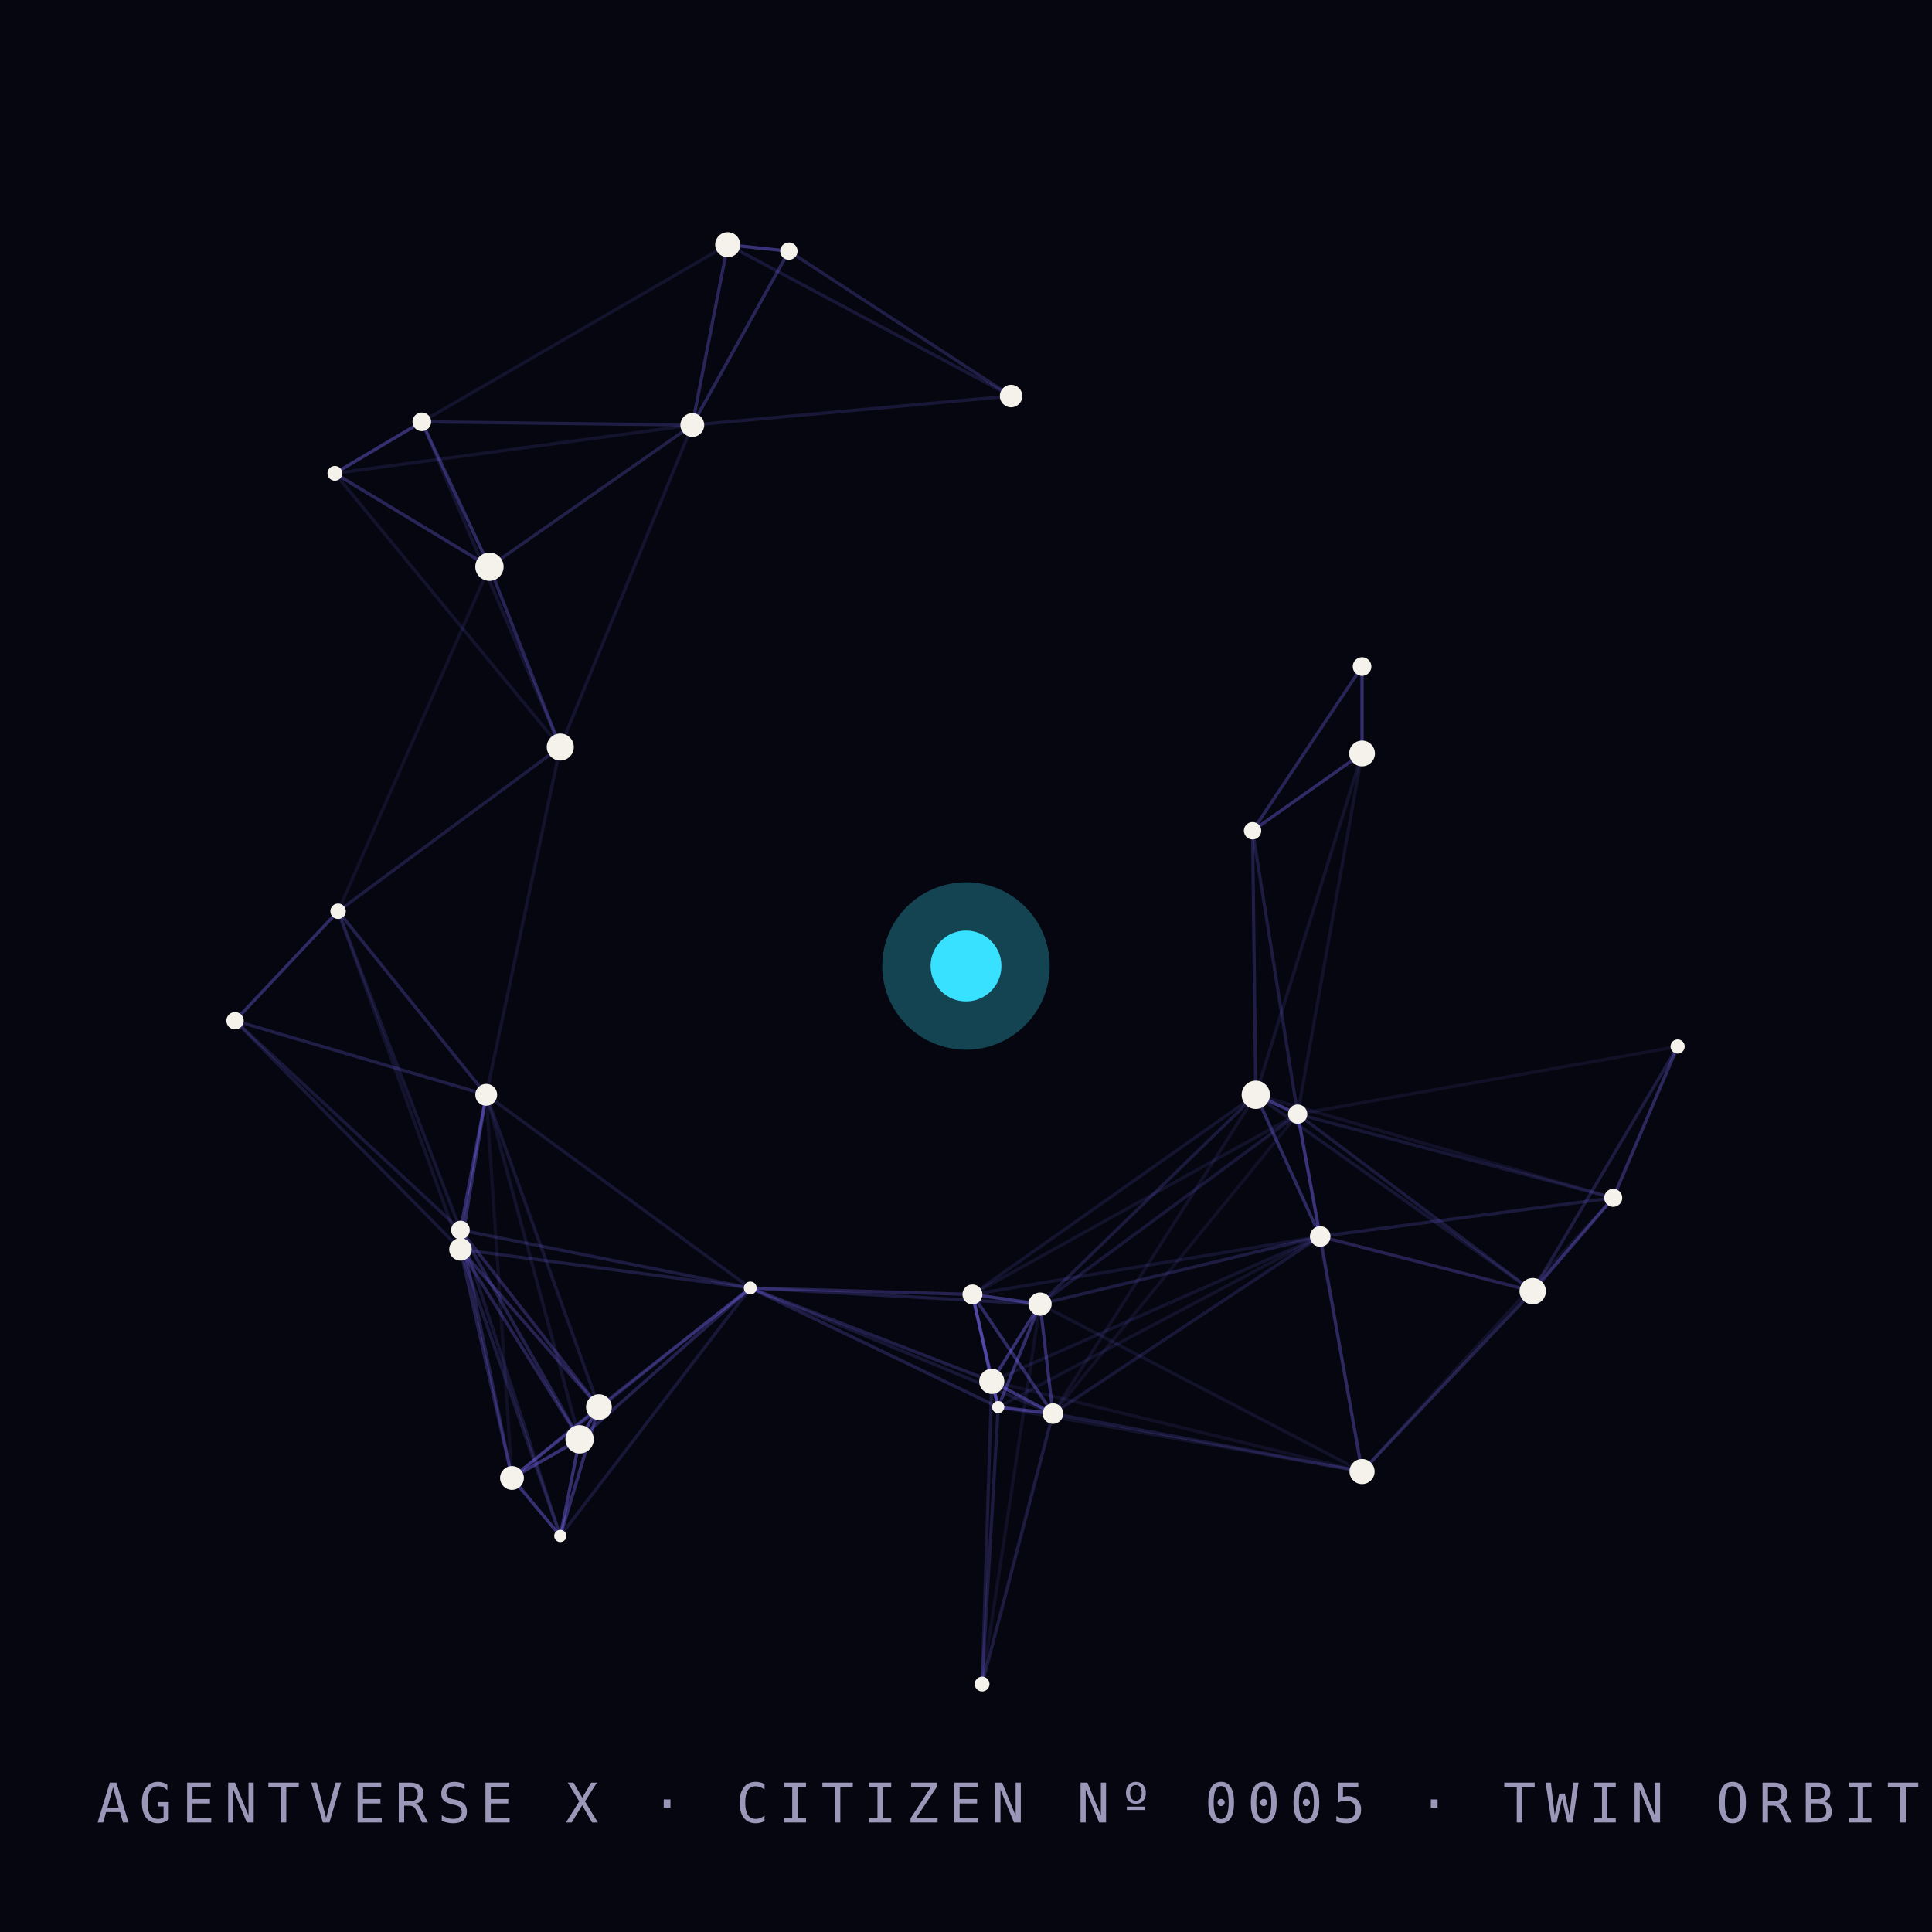
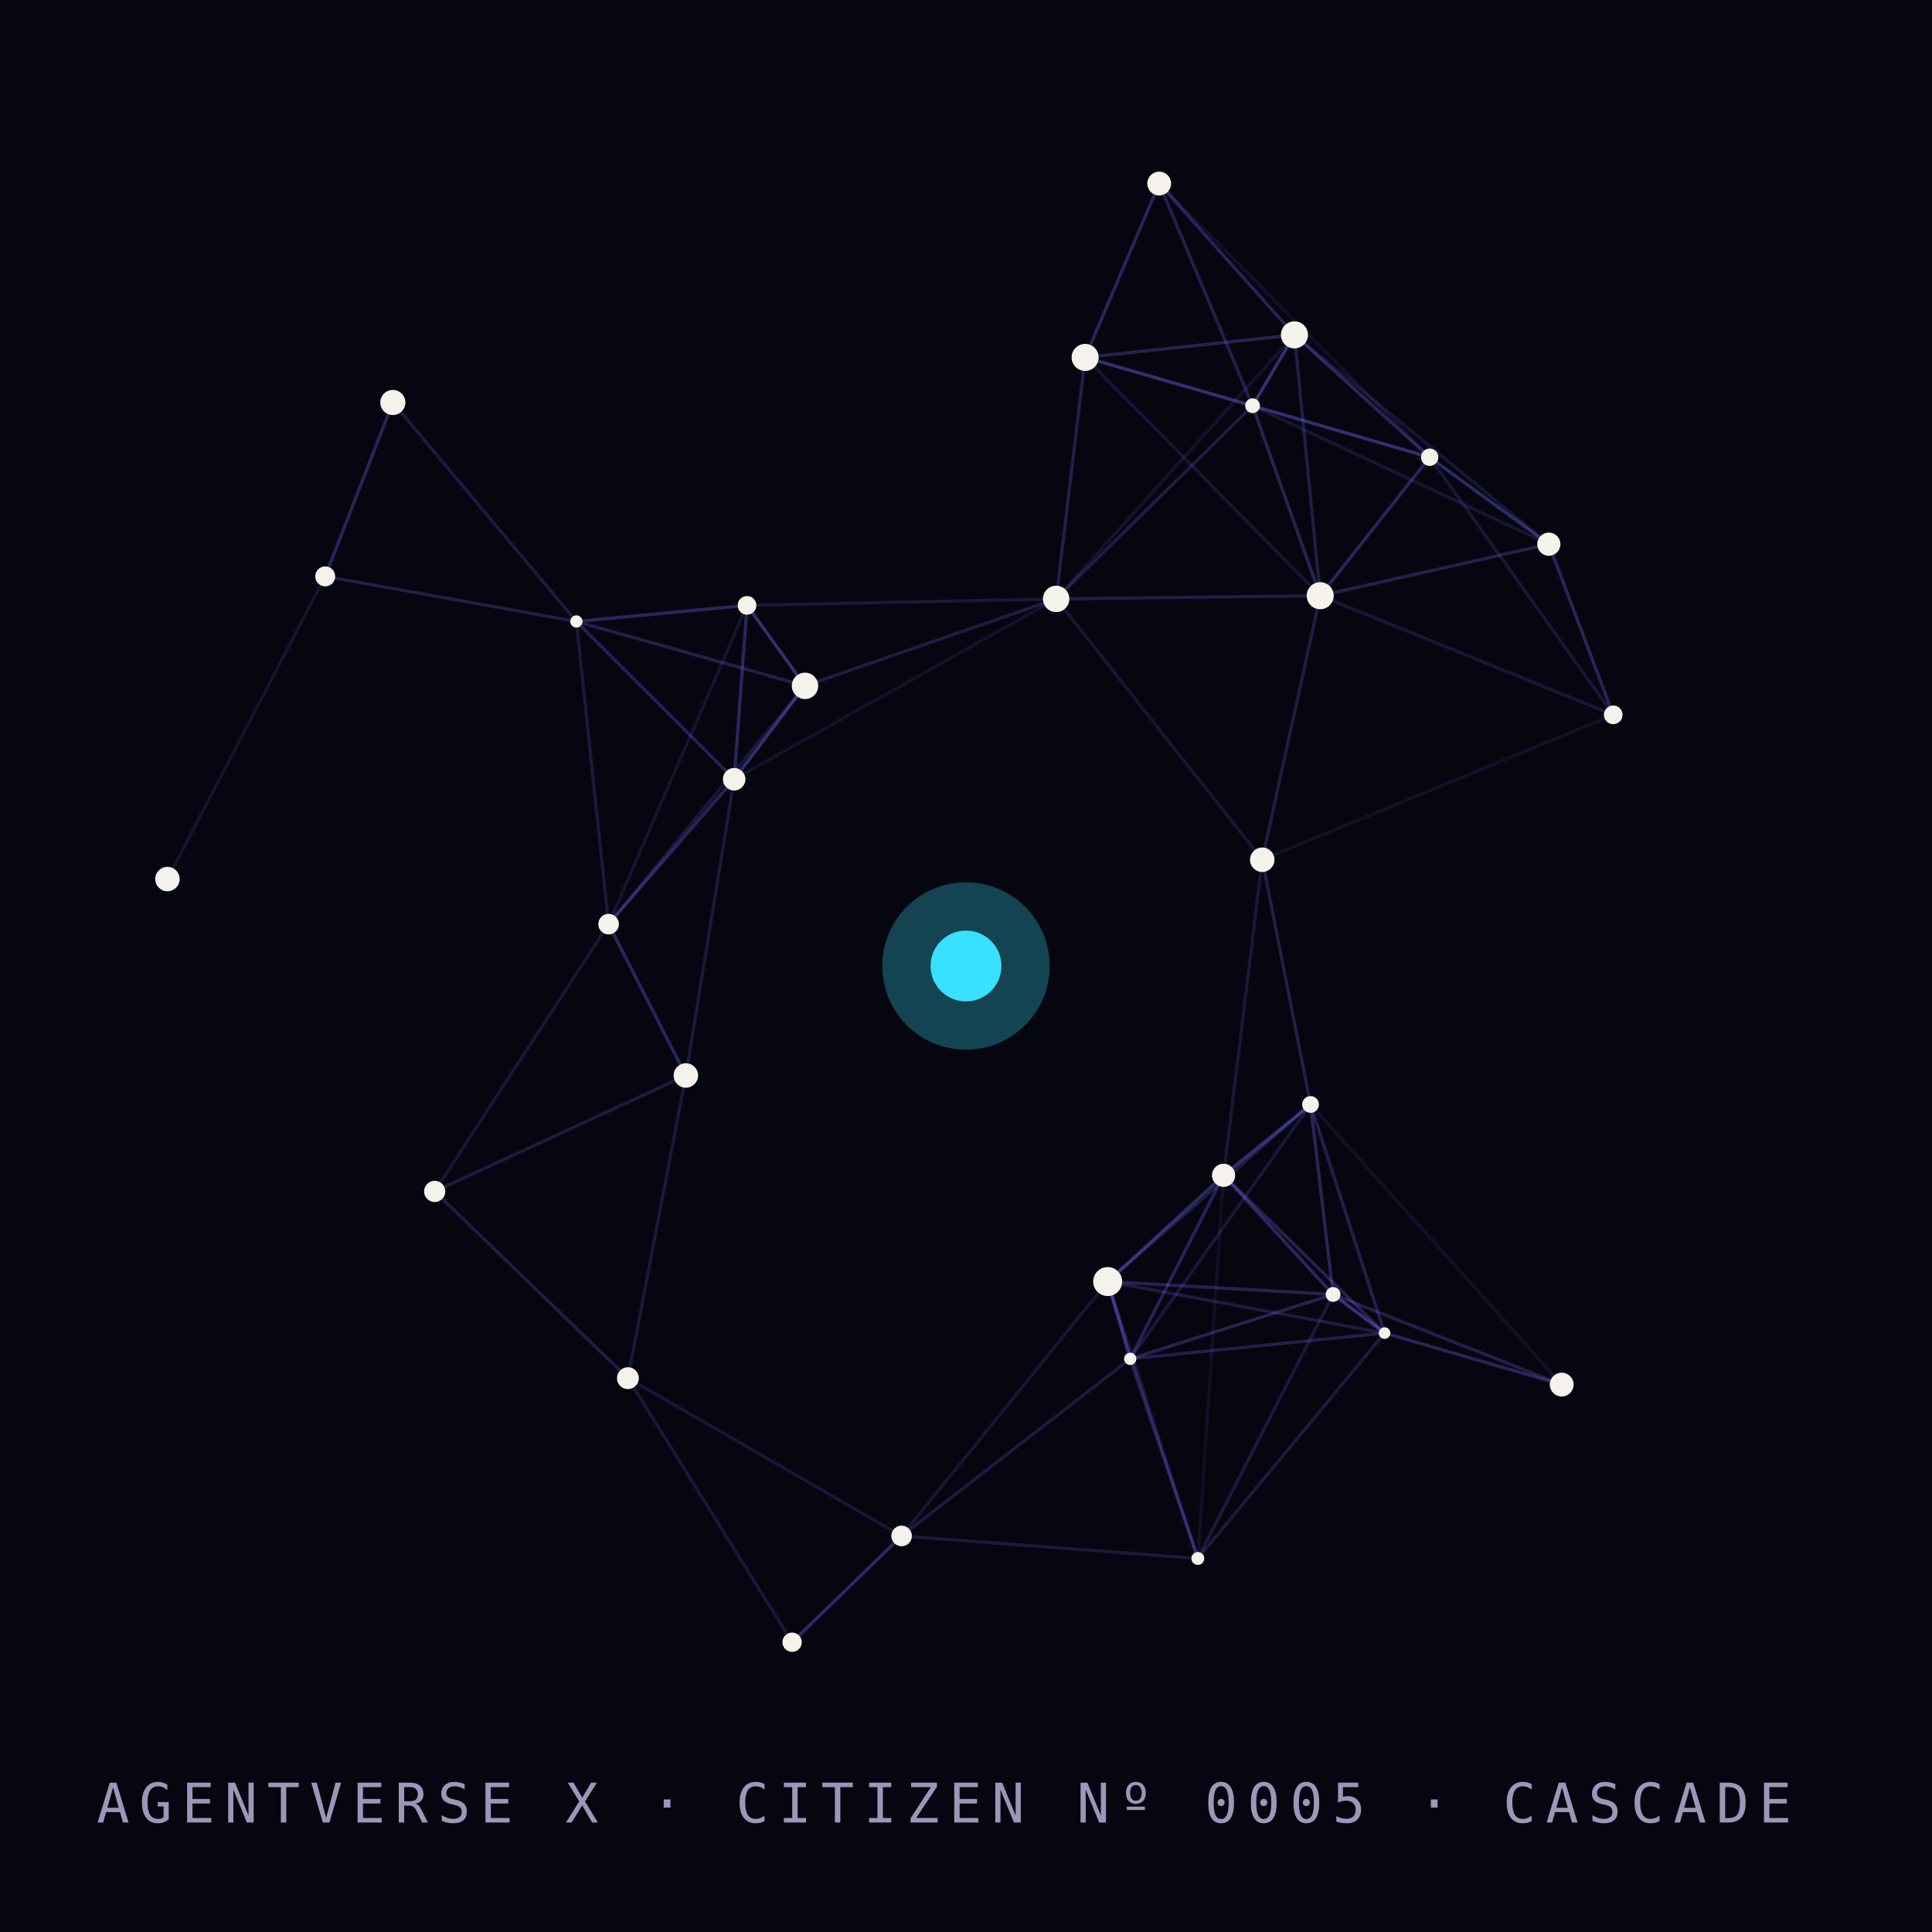
<svg xmlns="http://www.w3.org/2000/svg" width="600" height="600" viewBox="0 0 600 600">
  <rect width="600" height="600" fill="#05060f" />
-   <line x1="327" y1="439" x2="302" y2="402" stroke="#7c6cff" stroke-width="1" opacity="0.35" />
-   <line x1="327" y1="439" x2="403" y2="346" stroke="#7c6cff" stroke-width="1" opacity="0.10" />
-   <line x1="327" y1="439" x2="423" y2="457" stroke="#7c6cff" stroke-width="1" opacity="0.18" />
-   <line x1="327" y1="439" x2="390" y2="340" stroke="#7c6cff" stroke-width="1" opacity="0.11" />
-   <line x1="327" y1="439" x2="410" y2="384" stroke="#7c6cff" stroke-width="1" opacity="0.17" />
-   <line x1="327" y1="439" x2="308" y2="429" stroke="#7c6cff" stroke-width="1" opacity="0.43" />
-   <line x1="327" y1="439" x2="323" y2="405" stroke="#7c6cff" stroke-width="1" opacity="0.38" />
-   <line x1="327" y1="439" x2="305" y2="523" stroke="#7c6cff" stroke-width="1" opacity="0.21" />
-   <line x1="327" y1="439" x2="310" y2="437" stroke="#7c6cff" stroke-width="1" opacity="0.44" />
-   <line x1="327" y1="439" x2="233" y2="400" stroke="#7c6cff" stroke-width="1" opacity="0.16" />
-   <line x1="215" y1="132" x2="226" y2="76" stroke="#7c6cff" stroke-width="1" opacity="0.31" />
-   <line x1="215" y1="132" x2="314" y2="123" stroke="#7c6cff" stroke-width="1" opacity="0.17" />
-   <line x1="215" y1="132" x2="104" y2="147" stroke="#7c6cff" stroke-width="1" opacity="0.13" />
-   <line x1="215" y1="132" x2="131" y2="131" stroke="#7c6cff" stroke-width="1" opacity="0.22" />
-   <line x1="215" y1="132" x2="174" y2="232" stroke="#7c6cff" stroke-width="1" opacity="0.14" />
-   <line x1="215" y1="132" x2="152" y2="176" stroke="#7c6cff" stroke-width="1" opacity="0.24" />
-   <line x1="215" y1="132" x2="245" y2="78" stroke="#7c6cff" stroke-width="1" opacity="0.30" />
-   <line x1="476" y1="401" x2="403" y2="346" stroke="#7c6cff" stroke-width="1" opacity="0.19" />
-   <line x1="476" y1="401" x2="423" y2="457" stroke="#7c6cff" stroke-width="1" opacity="0.24" />
-   <line x1="476" y1="401" x2="390" y2="340" stroke="#7c6cff" stroke-width="1" opacity="0.15" />
-   <line x1="476" y1="401" x2="410" y2="384" stroke="#7c6cff" stroke-width="1" opacity="0.27" />
-   <line x1="476" y1="401" x2="521" y2="325" stroke="#7c6cff" stroke-width="1" opacity="0.20" />
-   <line x1="476" y1="401" x2="501" y2="372" stroke="#7c6cff" stroke-width="1" opacity="0.37" />
-   <line x1="143" y1="388" x2="174" y2="477" stroke="#7c6cff" stroke-width="1" opacity="0.19" />
-   <line x1="143" y1="388" x2="159" y2="459" stroke="#7c6cff" stroke-width="1" opacity="0.26" />
-   <line x1="143" y1="388" x2="186" y2="437" stroke="#7c6cff" stroke-width="1" opacity="0.28" />
-   <line x1="143" y1="388" x2="180" y2="447" stroke="#7c6cff" stroke-width="1" opacity="0.27" />
-   <line x1="143" y1="388" x2="151" y2="340" stroke="#7c6cff" stroke-width="1" opacity="0.34" />
-   <line x1="143" y1="388" x2="233" y2="400" stroke="#7c6cff" stroke-width="1" opacity="0.20" />
-   <line x1="143" y1="388" x2="143" y2="382" stroke="#7c6cff" stroke-width="1" opacity="0.48" />
-   <line x1="143" y1="388" x2="73" y2="317" stroke="#7c6cff" stroke-width="1" opacity="0.17" />
-   <line x1="143" y1="388" x2="105" y2="283" stroke="#7c6cff" stroke-width="1" opacity="0.13" />
-   <line x1="226" y1="76" x2="314" y2="123" stroke="#7c6cff" stroke-width="1" opacity="0.17" />
-   <line x1="226" y1="76" x2="131" y2="131" stroke="#7c6cff" stroke-width="1" opacity="0.13" />
-   <line x1="226" y1="76" x2="245" y2="78" stroke="#7c6cff" stroke-width="1" opacity="0.44" />
-   <line x1="314" y1="123" x2="245" y2="78" stroke="#7c6cff" stroke-width="1" opacity="0.23" />
-   <line x1="104" y1="147" x2="131" y2="131" stroke="#7c6cff" stroke-width="1" opacity="0.40" />
-   <line x1="104" y1="147" x2="174" y2="232" stroke="#7c6cff" stroke-width="1" opacity="0.13" />
-   <line x1="104" y1="147" x2="152" y2="176" stroke="#7c6cff" stroke-width="1" opacity="0.31" />
-   <line x1="302" y1="402" x2="403" y2="346" stroke="#7c6cff" stroke-width="1" opacity="0.12" />
-   <line x1="302" y1="402" x2="390" y2="340" stroke="#7c6cff" stroke-width="1" opacity="0.14" />
-   <line x1="302" y1="402" x2="410" y2="384" stroke="#7c6cff" stroke-width="1" opacity="0.14" />
-   <line x1="302" y1="402" x2="308" y2="429" stroke="#7c6cff" stroke-width="1" opacity="0.41" />
-   <line x1="302" y1="402" x2="323" y2="405" stroke="#7c6cff" stroke-width="1" opacity="0.43" />
-   <line x1="302" y1="402" x2="310" y2="437" stroke="#7c6cff" stroke-width="1" opacity="0.38" />
-   <line x1="302" y1="402" x2="233" y2="400" stroke="#7c6cff" stroke-width="1" opacity="0.27" />
-   <line x1="403" y1="346" x2="423" y2="457" stroke="#7c6cff" stroke-width="1" opacity="0.12" />
-   <line x1="403" y1="346" x2="390" y2="340" stroke="#7c6cff" stroke-width="1" opacity="0.45" />
-   <line x1="403" y1="346" x2="410" y2="384" stroke="#7c6cff" stroke-width="1" opacity="0.37" />
-   <line x1="403" y1="346" x2="521" y2="325" stroke="#7c6cff" stroke-width="1" opacity="0.10" />
-   <line x1="403" y1="346" x2="323" y2="405" stroke="#7c6cff" stroke-width="1" opacity="0.17" />
-   <line x1="403" y1="346" x2="389" y2="258" stroke="#7c6cff" stroke-width="1" opacity="0.20" />
-   <line x1="403" y1="346" x2="501" y2="372" stroke="#7c6cff" stroke-width="1" opacity="0.16" />
-   <line x1="403" y1="346" x2="423" y2="234" stroke="#7c6cff" stroke-width="1" opacity="0.12" />
-   <line x1="423" y1="457" x2="410" y2="384" stroke="#7c6cff" stroke-width="1" opacity="0.25" />
-   <line x1="423" y1="457" x2="308" y2="429" stroke="#7c6cff" stroke-width="1" opacity="0.10" />
-   <line x1="423" y1="457" x2="323" y2="405" stroke="#7c6cff" stroke-width="1" opacity="0.12" />
-   <line x1="423" y1="457" x2="501" y2="372" stroke="#7c6cff" stroke-width="1" opacity="0.11" />
-   <line x1="423" y1="457" x2="310" y2="437" stroke="#7c6cff" stroke-width="1" opacity="0.12" />
-   <line x1="390" y1="340" x2="410" y2="384" stroke="#7c6cff" stroke-width="1" opacity="0.34" />
-   <line x1="390" y1="340" x2="323" y2="405" stroke="#7c6cff" stroke-width="1" opacity="0.19" />
-   <line x1="390" y1="340" x2="389" y2="258" stroke="#7c6cff" stroke-width="1" opacity="0.23" />
-   <line x1="390" y1="340" x2="501" y2="372" stroke="#7c6cff" stroke-width="1" opacity="0.11" />
-   <line x1="390" y1="340" x2="423" y2="234" stroke="#7c6cff" stroke-width="1" opacity="0.13" />
-   <line x1="410" y1="384" x2="308" y2="429" stroke="#7c6cff" stroke-width="1" opacity="0.13" />
-   <line x1="410" y1="384" x2="323" y2="405" stroke="#7c6cff" stroke-width="1" opacity="0.20" />
-   <line x1="410" y1="384" x2="501" y2="372" stroke="#7c6cff" stroke-width="1" opacity="0.19" />
-   <line x1="410" y1="384" x2="310" y2="437" stroke="#7c6cff" stroke-width="1" opacity="0.12" />
-   <line x1="308" y1="429" x2="323" y2="405" stroke="#7c6cff" stroke-width="1" opacity="0.40" />
-   <line x1="308" y1="429" x2="305" y2="523" stroke="#7c6cff" stroke-width="1" opacity="0.19" />
-   <line x1="308" y1="429" x2="310" y2="437" stroke="#7c6cff" stroke-width="1" opacity="0.47" />
-   <line x1="308" y1="429" x2="233" y2="400" stroke="#7c6cff" stroke-width="1" opacity="0.23" />
-   <line x1="521" y1="325" x2="501" y2="372" stroke="#7c6cff" stroke-width="1" opacity="0.33" />
-   <line x1="323" y1="405" x2="305" y2="523" stroke="#7c6cff" stroke-width="1" opacity="0.10" />
-   <line x1="323" y1="405" x2="310" y2="437" stroke="#7c6cff" stroke-width="1" opacity="0.38" />
-   <line x1="323" y1="405" x2="233" y2="400" stroke="#7c6cff" stroke-width="1" opacity="0.20" />
-   <line x1="131" y1="131" x2="174" y2="232" stroke="#7c6cff" stroke-width="1" opacity="0.14" />
-   <line x1="131" y1="131" x2="152" y2="176" stroke="#7c6cff" stroke-width="1" opacity="0.34" />
-   <line x1="174" y1="477" x2="159" y2="459" stroke="#7c6cff" stroke-width="1" opacity="0.42" />
-   <line x1="174" y1="477" x2="186" y2="437" stroke="#7c6cff" stroke-width="1" opacity="0.36" />
-   <line x1="174" y1="477" x2="180" y2="447" stroke="#7c6cff" stroke-width="1" opacity="0.40" />
-   <line x1="174" y1="477" x2="233" y2="400" stroke="#7c6cff" stroke-width="1" opacity="0.17" />
-   <line x1="174" y1="477" x2="143" y2="382" stroke="#7c6cff" stroke-width="1" opacity="0.16" />
-   <line x1="174" y1="232" x2="151" y2="340" stroke="#7c6cff" stroke-width="1" opacity="0.13" />
-   <line x1="174" y1="232" x2="152" y2="176" stroke="#7c6cff" stroke-width="1" opacity="0.30" />
-   <line x1="174" y1="232" x2="105" y2="283" stroke="#7c6cff" stroke-width="1" opacity="0.21" />
-   <line x1="423" y1="207" x2="389" y2="258" stroke="#7c6cff" stroke-width="1" opacity="0.30" />
-   <line x1="423" y1="207" x2="423" y2="234" stroke="#7c6cff" stroke-width="1" opacity="0.41" />
-   <line x1="389" y1="258" x2="423" y2="234" stroke="#7c6cff" stroke-width="1" opacity="0.36" />
-   <line x1="159" y1="459" x2="186" y2="437" stroke="#7c6cff" stroke-width="1" opacity="0.38" />
-   <line x1="159" y1="459" x2="180" y2="447" stroke="#7c6cff" stroke-width="1" opacity="0.42" />
-   <line x1="159" y1="459" x2="151" y2="340" stroke="#7c6cff" stroke-width="1" opacity="0.10" />
-   <line x1="159" y1="459" x2="233" y2="400" stroke="#7c6cff" stroke-width="1" opacity="0.18" />
-   <line x1="159" y1="459" x2="143" y2="382" stroke="#7c6cff" stroke-width="1" opacity="0.24" />
-   <line x1="186" y1="437" x2="180" y2="447" stroke="#7c6cff" stroke-width="1" opacity="0.46" />
-   <line x1="186" y1="437" x2="151" y2="340" stroke="#7c6cff" stroke-width="1" opacity="0.16" />
-   <line x1="186" y1="437" x2="233" y2="400" stroke="#7c6cff" stroke-width="1" opacity="0.30" />
-   <line x1="186" y1="437" x2="143" y2="382" stroke="#7c6cff" stroke-width="1" opacity="0.27" />
-   <line x1="180" y1="447" x2="151" y2="340" stroke="#7c6cff" stroke-width="1" opacity="0.13" />
-   <line x1="180" y1="447" x2="233" y2="400" stroke="#7c6cff" stroke-width="1" opacity="0.26" />
-   <line x1="180" y1="447" x2="143" y2="382" stroke="#7c6cff" stroke-width="1" opacity="0.25" />
-   <line x1="305" y1="523" x2="310" y2="437" stroke="#7c6cff" stroke-width="1" opacity="0.21" />
-   <line x1="151" y1="340" x2="233" y2="400" stroke="#7c6cff" stroke-width="1" opacity="0.16" />
-   <line x1="151" y1="340" x2="143" y2="382" stroke="#7c6cff" stroke-width="1" opacity="0.36" />
-   <line x1="151" y1="340" x2="73" y2="317" stroke="#7c6cff" stroke-width="1" opacity="0.23" />
-   <line x1="151" y1="340" x2="105" y2="283" stroke="#7c6cff" stroke-width="1" opacity="0.26" />
-   <line x1="310" y1="437" x2="233" y2="400" stroke="#7c6cff" stroke-width="1" opacity="0.22" />
-   <line x1="152" y1="176" x2="105" y2="283" stroke="#7c6cff" stroke-width="1" opacity="0.11" />
-   <line x1="233" y1="400" x2="143" y2="382" stroke="#7c6cff" stroke-width="1" opacity="0.20" />
-   <line x1="143" y1="382" x2="73" y2="317" stroke="#7c6cff" stroke-width="1" opacity="0.18" />
-   <line x1="143" y1="382" x2="105" y2="283" stroke="#7c6cff" stroke-width="1" opacity="0.15" />
-   <line x1="73" y1="317" x2="105" y2="283" stroke="#7c6cff" stroke-width="1" opacity="0.35" />
-   <circle cx="327" cy="439" r="3.2" fill="#f4f2ea" />
-   <circle cx="215" cy="132" r="3.7" fill="#f4f2ea" />
-   <circle cx="476" cy="401" r="4.1" fill="#f4f2ea" />
-   <circle cx="143" cy="388" r="3.5" fill="#f4f2ea" />
-   <circle cx="226" cy="76" r="3.9" fill="#f4f2ea" />
-   <circle cx="314" cy="123" r="3.5" fill="#f4f2ea" />
-   <circle cx="104" cy="147" r="2.3" fill="#f4f2ea" />
-   <circle cx="302" cy="402" r="3.1" fill="#f4f2ea" />
-   <circle cx="403" cy="346" r="3.0" fill="#f4f2ea" />
-   <circle cx="423" cy="457" r="3.9" fill="#f4f2ea" />
-   <circle cx="390" cy="340" r="4.4" fill="#f4f2ea" />
-   <circle cx="410" cy="384" r="3.2" fill="#f4f2ea" />
-   <circle cx="308" cy="429" r="3.9" fill="#f4f2ea" />
-   <circle cx="521" cy="325" r="2.2" fill="#f4f2ea" />
-   <circle cx="323" cy="405" r="3.6" fill="#f4f2ea" />
-   <circle cx="131" cy="131" r="2.9" fill="#f4f2ea" />
-   <circle cx="174" cy="477" r="1.9" fill="#f4f2ea" />
-   <circle cx="174" cy="232" r="4.2" fill="#f4f2ea" />
-   <circle cx="423" cy="207" r="2.9" fill="#f4f2ea" />
-   <circle cx="389" cy="258" r="2.7" fill="#f4f2ea" />
-   <circle cx="501" cy="372" r="2.8" fill="#f4f2ea" />
-   <circle cx="159" cy="459" r="3.7" fill="#f4f2ea" />
-   <circle cx="186" cy="437" r="4.0" fill="#f4f2ea" />
-   <circle cx="180" cy="447" r="4.4" fill="#f4f2ea" />
-   <circle cx="305" cy="523" r="2.3" fill="#f4f2ea" />
-   <circle cx="151" cy="340" r="3.4" fill="#f4f2ea" />
-   <circle cx="310" cy="437" r="1.9" fill="#f4f2ea" />
-   <circle cx="152" cy="176" r="4.4" fill="#f4f2ea" />
-   <circle cx="233" cy="400" r="2.0" fill="#f4f2ea" />
-   <circle cx="143" cy="382" r="2.9" fill="#f4f2ea" />
-   <circle cx="73" cy="317" r="2.7" fill="#f4f2ea" />
-   <circle cx="105" cy="283" r="2.4" fill="#f4f2ea" />
-   <circle cx="245" cy="78" r="2.7" fill="#f4f2ea" />
-   <circle cx="423" cy="234" r="4.0" fill="#f4f2ea" />
+   <line x1="485" y1="430" x2="414" y2="402" stroke="#7c6cff" stroke-width="1" opacity="0.25" />
+   <line x1="485" y1="430" x2="430" y2="414" stroke="#7c6cff" stroke-width="1" opacity="0.31" />
+   <line x1="485" y1="430" x2="407" y2="343" stroke="#7c6cff" stroke-width="1" opacity="0.11" />
+   <line x1="52" y1="273" x2="101" y2="179" stroke="#7c6cff" stroke-width="1" opacity="0.14" />
+   <line x1="380" y1="365" x2="414" y2="402" stroke="#7c6cff" stroke-width="1" opacity="0.33" />
+   <line x1="380" y1="365" x2="351" y2="422" stroke="#7c6cff" stroke-width="1" opacity="0.29" />
+   <line x1="380" y1="365" x2="430" y2="414" stroke="#7c6cff" stroke-width="1" opacity="0.27" />
+   <line x1="380" y1="365" x2="407" y2="343" stroke="#7c6cff" stroke-width="1" opacity="0.38" />
+   <line x1="380" y1="365" x2="392" y2="267" stroke="#7c6cff" stroke-width="1" opacity="0.17" />
+   <line x1="380" y1="365" x2="372" y2="484" stroke="#7c6cff" stroke-width="1" opacity="0.10" />
+   <line x1="380" y1="365" x2="344" y2="398" stroke="#7c6cff" stroke-width="1" opacity="0.34" />
+   <line x1="501" y1="222" x2="481" y2="169" stroke="#7c6cff" stroke-width="1" opacity="0.31" />
+   <line x1="501" y1="222" x2="410" y2="185" stroke="#7c6cff" stroke-width="1" opacity="0.17" />
+   <line x1="501" y1="222" x2="444" y2="142" stroke="#7c6cff" stroke-width="1" opacity="0.17" />
+   <line x1="501" y1="222" x2="392" y2="267" stroke="#7c6cff" stroke-width="1" opacity="0.11" />
+   <line x1="328" y1="186" x2="228" y2="242" stroke="#7c6cff" stroke-width="1" opacity="0.12" />
+   <line x1="328" y1="186" x2="250" y2="213" stroke="#7c6cff" stroke-width="1" opacity="0.22" />
+   <line x1="328" y1="186" x2="402" y2="104" stroke="#7c6cff" stroke-width="1" opacity="0.13" />
+   <line x1="328" y1="186" x2="232" y2="188" stroke="#7c6cff" stroke-width="1" opacity="0.18" />
+   <line x1="328" y1="186" x2="389" y2="126" stroke="#7c6cff" stroke-width="1" opacity="0.22" />
+   <line x1="328" y1="186" x2="410" y2="185" stroke="#7c6cff" stroke-width="1" opacity="0.23" />
+   <line x1="328" y1="186" x2="392" y2="267" stroke="#7c6cff" stroke-width="1" opacity="0.16" />
+   <line x1="328" y1="186" x2="337" y2="111" stroke="#7c6cff" stroke-width="1" opacity="0.25" />
+   <line x1="481" y1="169" x2="402" y2="104" stroke="#7c6cff" stroke-width="1" opacity="0.16" />
+   <line x1="481" y1="169" x2="389" y2="126" stroke="#7c6cff" stroke-width="1" opacity="0.16" />
+   <line x1="481" y1="169" x2="410" y2="185" stroke="#7c6cff" stroke-width="1" opacity="0.26" />
+   <line x1="481" y1="169" x2="444" y2="142" stroke="#7c6cff" stroke-width="1" opacity="0.35" />
+   <line x1="414" y1="402" x2="351" y2="422" stroke="#7c6cff" stroke-width="1" opacity="0.28" />
+   <line x1="414" y1="402" x2="430" y2="414" stroke="#7c6cff" stroke-width="1" opacity="0.44" />
+   <line x1="414" y1="402" x2="407" y2="343" stroke="#7c6cff" stroke-width="1" opacity="0.30" />
+   <line x1="414" y1="402" x2="372" y2="484" stroke="#7c6cff" stroke-width="1" opacity="0.19" />
+   <line x1="414" y1="402" x2="344" y2="398" stroke="#7c6cff" stroke-width="1" opacity="0.27" />
+   <line x1="213" y1="334" x2="228" y2="242" stroke="#7c6cff" stroke-width="1" opacity="0.19" />
+   <line x1="213" y1="334" x2="195" y2="428" stroke="#7c6cff" stroke-width="1" opacity="0.18" />
+   <line x1="213" y1="334" x2="135" y2="370" stroke="#7c6cff" stroke-width="1" opacity="0.21" />
+   <line x1="213" y1="334" x2="189" y2="287" stroke="#7c6cff" stroke-width="1" opacity="0.32" />
+   <line x1="122" y1="125" x2="179" y2="193" stroke="#7c6cff" stroke-width="1" opacity="0.21" />
+   <line x1="122" y1="125" x2="101" y2="179" stroke="#7c6cff" stroke-width="1" opacity="0.31" />
+   <line x1="179" y1="193" x2="228" y2="242" stroke="#7c6cff" stroke-width="1" opacity="0.27" />
+   <line x1="179" y1="193" x2="101" y2="179" stroke="#7c6cff" stroke-width="1" opacity="0.24" />
+   <line x1="179" y1="193" x2="250" y2="213" stroke="#7c6cff" stroke-width="1" opacity="0.25" />
+   <line x1="179" y1="193" x2="232" y2="188" stroke="#7c6cff" stroke-width="1" opacity="0.32" />
+   <line x1="179" y1="193" x2="189" y2="287" stroke="#7c6cff" stroke-width="1" opacity="0.19" />
+   <line x1="280" y1="477" x2="351" y2="422" stroke="#7c6cff" stroke-width="1" opacity="0.20" />
+   <line x1="280" y1="477" x2="195" y2="428" stroke="#7c6cff" stroke-width="1" opacity="0.17" />
+   <line x1="280" y1="477" x2="246" y2="510" stroke="#7c6cff" stroke-width="1" opacity="0.34" />
+   <line x1="280" y1="477" x2="372" y2="484" stroke="#7c6cff" stroke-width="1" opacity="0.19" />
+   <line x1="280" y1="477" x2="344" y2="398" stroke="#7c6cff" stroke-width="1" opacity="0.16" />
+   <line x1="228" y1="242" x2="250" y2="213" stroke="#7c6cff" stroke-width="1" opacity="0.38" />
+   <line x1="228" y1="242" x2="232" y2="188" stroke="#7c6cff" stroke-width="1" opacity="0.32" />
+   <line x1="228" y1="242" x2="189" y2="287" stroke="#7c6cff" stroke-width="1" opacity="0.30" />
+   <line x1="360" y1="57" x2="402" y2="104" stroke="#7c6cff" stroke-width="1" opacity="0.29" />
+   <line x1="360" y1="57" x2="389" y2="126" stroke="#7c6cff" stroke-width="1" opacity="0.25" />
+   <line x1="360" y1="57" x2="444" y2="142" stroke="#7c6cff" stroke-width="1" opacity="0.10" />
+   <line x1="360" y1="57" x2="337" y2="111" stroke="#7c6cff" stroke-width="1" opacity="0.31" />
+   <line x1="351" y1="422" x2="430" y2="414" stroke="#7c6cff" stroke-width="1" opacity="0.24" />
+   <line x1="351" y1="422" x2="407" y2="343" stroke="#7c6cff" stroke-width="1" opacity="0.18" />
+   <line x1="351" y1="422" x2="372" y2="484" stroke="#7c6cff" stroke-width="1" opacity="0.28" />
+   <line x1="351" y1="422" x2="344" y2="398" stroke="#7c6cff" stroke-width="1" opacity="0.42" />
+   <line x1="195" y1="428" x2="135" y2="370" stroke="#7c6cff" stroke-width="1" opacity="0.22" />
+   <line x1="195" y1="428" x2="246" y2="510" stroke="#7c6cff" stroke-width="1" opacity="0.18" />
+   <line x1="135" y1="370" x2="189" y2="287" stroke="#7c6cff" stroke-width="1" opacity="0.17" />
+   <line x1="250" y1="213" x2="232" y2="188" stroke="#7c6cff" stroke-width="1" opacity="0.40" />
+   <line x1="250" y1="213" x2="189" y2="287" stroke="#7c6cff" stroke-width="1" opacity="0.18" />
+   <line x1="430" y1="414" x2="407" y2="343" stroke="#7c6cff" stroke-width="1" opacity="0.25" />
+   <line x1="430" y1="414" x2="372" y2="484" stroke="#7c6cff" stroke-width="1" opacity="0.20" />
+   <line x1="430" y1="414" x2="344" y2="398" stroke="#7c6cff" stroke-width="1" opacity="0.21" />
+   <line x1="402" y1="104" x2="389" y2="126" stroke="#7c6cff" stroke-width="1" opacity="0.41" />
+   <line x1="402" y1="104" x2="410" y2="185" stroke="#7c6cff" stroke-width="1" opacity="0.23" />
+   <line x1="402" y1="104" x2="444" y2="142" stroke="#7c6cff" stroke-width="1" opacity="0.31" />
+   <line x1="402" y1="104" x2="337" y2="111" stroke="#7c6cff" stroke-width="1" opacity="0.28" />
+   <line x1="232" y1="188" x2="189" y2="287" stroke="#7c6cff" stroke-width="1" opacity="0.14" />
+   <line x1="389" y1="126" x2="410" y2="185" stroke="#7c6cff" stroke-width="1" opacity="0.29" />
+   <line x1="389" y1="126" x2="444" y2="142" stroke="#7c6cff" stroke-width="1" opacity="0.31" />
+   <line x1="389" y1="126" x2="337" y2="111" stroke="#7c6cff" stroke-width="1" opacity="0.32" />
+   <line x1="410" y1="185" x2="444" y2="142" stroke="#7c6cff" stroke-width="1" opacity="0.32" />
+   <line x1="410" y1="185" x2="392" y2="267" stroke="#7c6cff" stroke-width="1" opacity="0.22" />
+   <line x1="410" y1="185" x2="337" y2="111" stroke="#7c6cff" stroke-width="1" opacity="0.15" />
+   <line x1="407" y1="343" x2="392" y2="267" stroke="#7c6cff" stroke-width="1" opacity="0.24" />
+   <line x1="407" y1="343" x2="344" y2="398" stroke="#7c6cff" stroke-width="1" opacity="0.22" />
+   <line x1="444" y1="142" x2="337" y2="111" stroke="#7c6cff" stroke-width="1" opacity="0.13" />
+   <line x1="372" y1="484" x2="344" y2="398" stroke="#7c6cff" stroke-width="1" opacity="0.20" />
+   <circle cx="485" cy="430" r="3.7" fill="#f4f2ea" />
+   <circle cx="52" cy="273" r="3.8" fill="#f4f2ea" />
+   <circle cx="380" cy="365" r="3.6" fill="#f4f2ea" />
+   <circle cx="501" cy="222" r="2.9" fill="#f4f2ea" />
+   <circle cx="328" cy="186" r="4.1" fill="#f4f2ea" />
+   <circle cx="481" cy="169" r="3.6" fill="#f4f2ea" />
+   <circle cx="414" cy="402" r="2.3" fill="#f4f2ea" />
+   <circle cx="213" cy="334" r="3.8" fill="#f4f2ea" />
+   <circle cx="122" cy="125" r="3.9" fill="#f4f2ea" />
+   <circle cx="179" cy="193" r="1.9" fill="#f4f2ea" />
+   <circle cx="280" cy="477" r="3.2" fill="#f4f2ea" />
+   <circle cx="228" cy="242" r="3.5" fill="#f4f2ea" />
+   <circle cx="360" cy="57" r="3.7" fill="#f4f2ea" />
+   <circle cx="101" cy="179" r="3.1" fill="#f4f2ea" />
+   <circle cx="351" cy="422" r="1.9" fill="#f4f2ea" />
+   <circle cx="195" cy="428" r="3.4" fill="#f4f2ea" />
+   <circle cx="135" cy="370" r="3.3" fill="#f4f2ea" />
+   <circle cx="250" cy="213" r="4.1" fill="#f4f2ea" />
+   <circle cx="430" cy="414" r="1.8" fill="#f4f2ea" />
+   <circle cx="402" cy="104" r="4.2" fill="#f4f2ea" />
+   <circle cx="232" cy="188" r="2.9" fill="#f4f2ea" />
+   <circle cx="246" cy="510" r="3.0" fill="#f4f2ea" />
+   <circle cx="389" cy="126" r="2.3" fill="#f4f2ea" />
+   <circle cx="189" cy="287" r="3.2" fill="#f4f2ea" />
+   <circle cx="410" cy="185" r="4.2" fill="#f4f2ea" />
+   <circle cx="407" cy="343" r="2.6" fill="#f4f2ea" />
+   <circle cx="444" cy="142" r="2.7" fill="#f4f2ea" />
+   <circle cx="392" cy="267" r="3.8" fill="#f4f2ea" />
+   <circle cx="337" cy="111" r="4.2" fill="#f4f2ea" />
+   <circle cx="372" cy="484" r="2.0" fill="#f4f2ea" />
+   <circle cx="344" cy="398" r="4.5" fill="#f4f2ea" />
  <circle cx="300" cy="300" r="26" fill="#38e1ff" opacity=".28" />
  <circle cx="300" cy="300" r="11" fill="#38e1ff" />
-   <text x="30" y="566" font-family="monospace" font-size="17" fill="#9a97b8" letter-spacing="3">AGENTVERSE X · CITIZEN Nº 0005 · TWIN ORBIT</text>
+   <text x="30" y="566" font-family="monospace" font-size="17" fill="#9a97b8" letter-spacing="3">AGENTVERSE X · CITIZEN Nº 0005 · CASCADE</text>
</svg>
